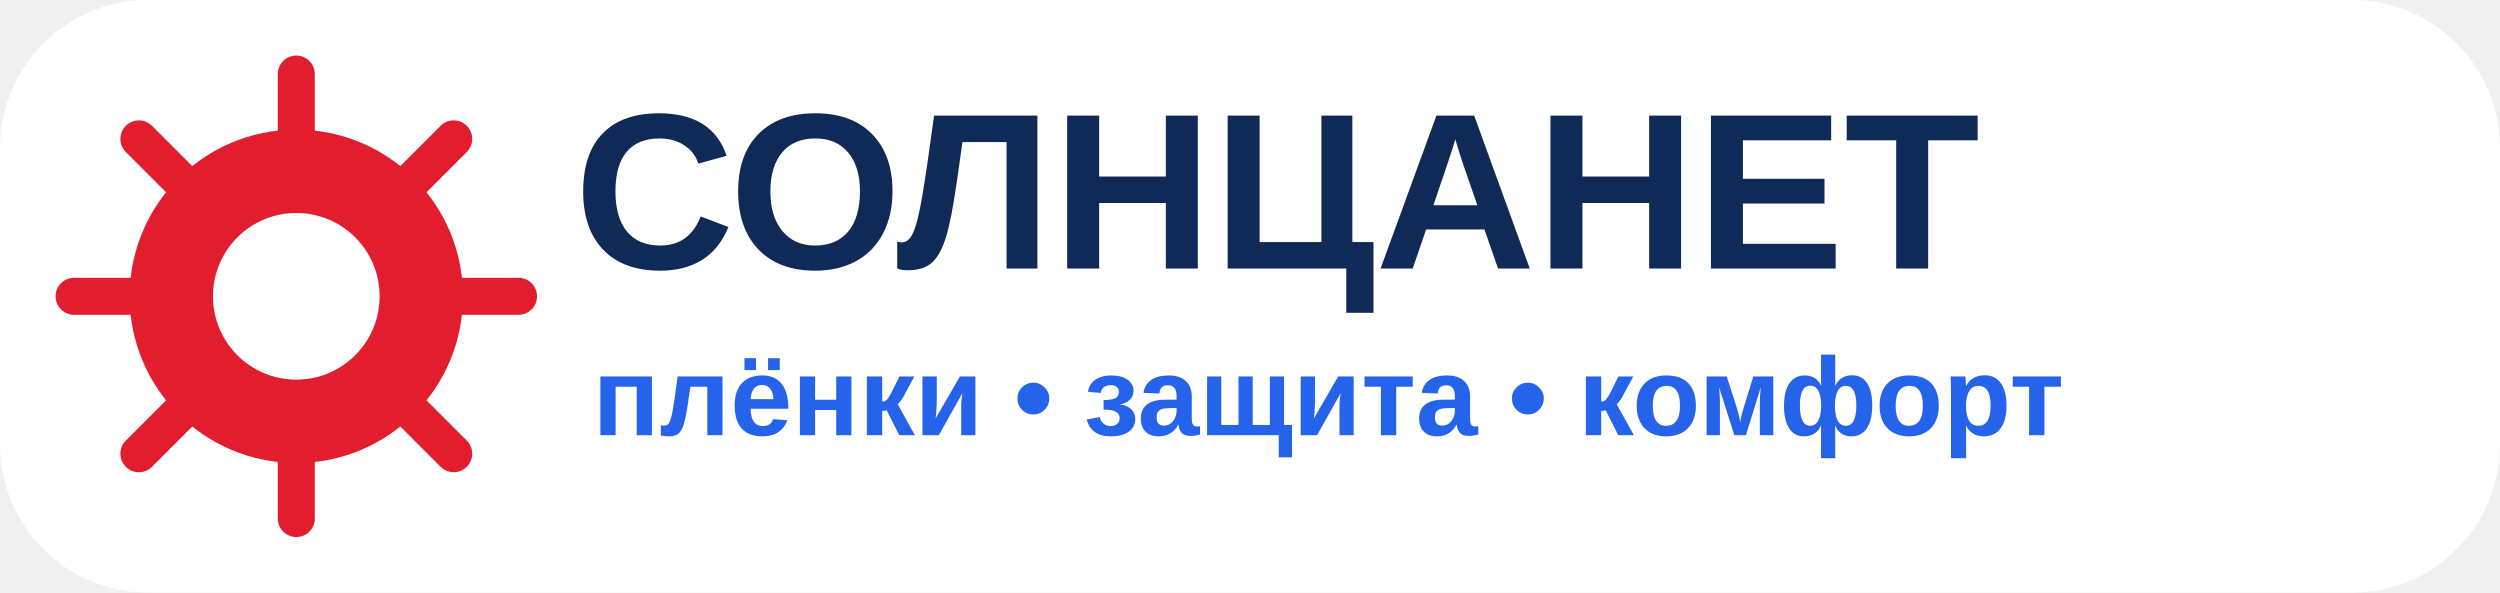
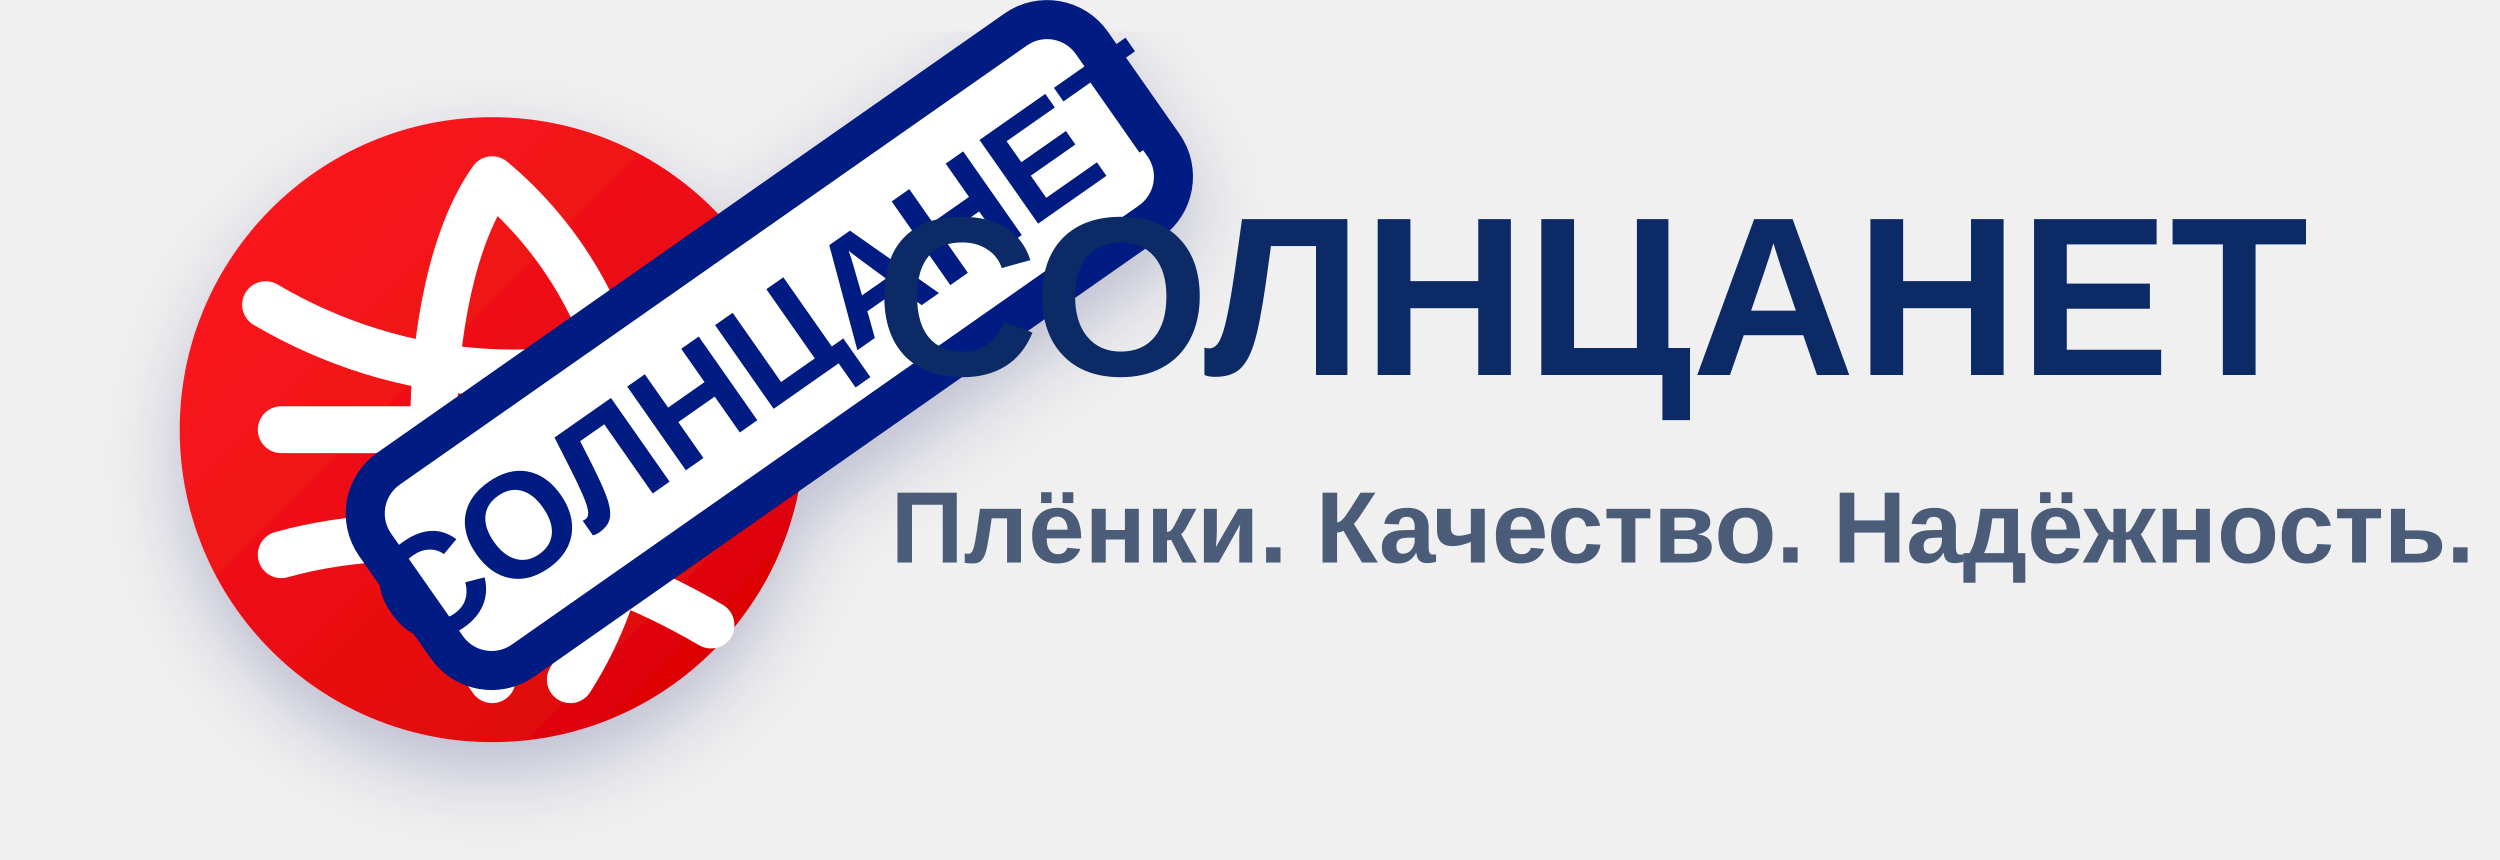
- <svg xmlns="http://www.w3.org/2000/svg" width="270" height="64" viewBox="0 0 270 64" fill="none">
-   <rect width="270" height="64" rx="16" fill="white" />
-   <circle cx="32" cy="32" r="18" fill="#E11D2E" />
-   <path d="M32 8V18M32 46V56M56 32H46M18 32H8M49 15L42 22M22 42L15 49M15 15L22 22M42 42L49 49" stroke="#E11D2E" stroke-width="4" stroke-linecap="round" />
-   <circle cx="32" cy="32" r="9" fill="white" />
-   <text x="62" y="29" font-family="Arial, Helvetica, sans-serif" font-size="24" font-weight="900" fill="#0F2A56">СОЛНЦАНЕТ</text>
-   <text x="64" y="47" font-family="Arial, Helvetica, sans-serif" font-size="12" font-weight="700" fill="#2563EB">плёнки • защита • комфорт</text>
+ <svg xmlns="http://www.w3.org/2000/svg" width="320" height="110" viewBox="0 0 320 110">
+   <defs>
+     <linearGradient id="r" x1="0" y1="0" x2="1" y2="1">
+       <stop offset="0" stop-color="#ff1d25" />
+       <stop offset="1" stop-color="#d60000" />
+     </linearGradient>
+     <filter id="s" x="-20%" y="-20%" width="140%" height="140%">
+       <feDropShadow dx="0" dy="4" stdDeviation="5" flood-color="#001a5b" flood-opacity="0.22" />
+     </filter>
+   </defs>
+   <rect width="320" height="110" fill="none" />
+   <g transform="translate(18,10)" filter="url(#s)">
+     <circle cx="45" cy="45" r="40" fill="url(#r)" />
+     <path d="M18 45h54M45 13c-10 14-10 50 0 64M45 13c18 15 24 42 10 64M16 29c17 10 38 12 58 3M18 61c18-5 38-1 55 9" fill="none" stroke="#fff" stroke-width="6" stroke-linecap="round" />
+     <g transform="translate(26,54) rotate(-35)">
+       <rect x="0" y="0" width="112" height="30" rx="7" fill="#fff" stroke="#001a82" stroke-width="5" />
+       <text x="56" y="22" text-anchor="middle" font-family="Arial, Helvetica, sans-serif" font-size="19" font-weight="900" fill="#001a82">СОЛНЦАНЕТ</text>
+     </g>
+   </g>
+   <text x="112" y="48" font-family="Arial, Helvetica, sans-serif" font-size="29" font-weight="900" fill="#0b2a66">СОЛНЦАНЕТ</text>
+   <text x="114" y="72" font-family="Arial, Helvetica, sans-serif" font-size="13" font-weight="700" fill="#4b5c78">Плёнки. Качество. Надёжность.</text>
</svg>
